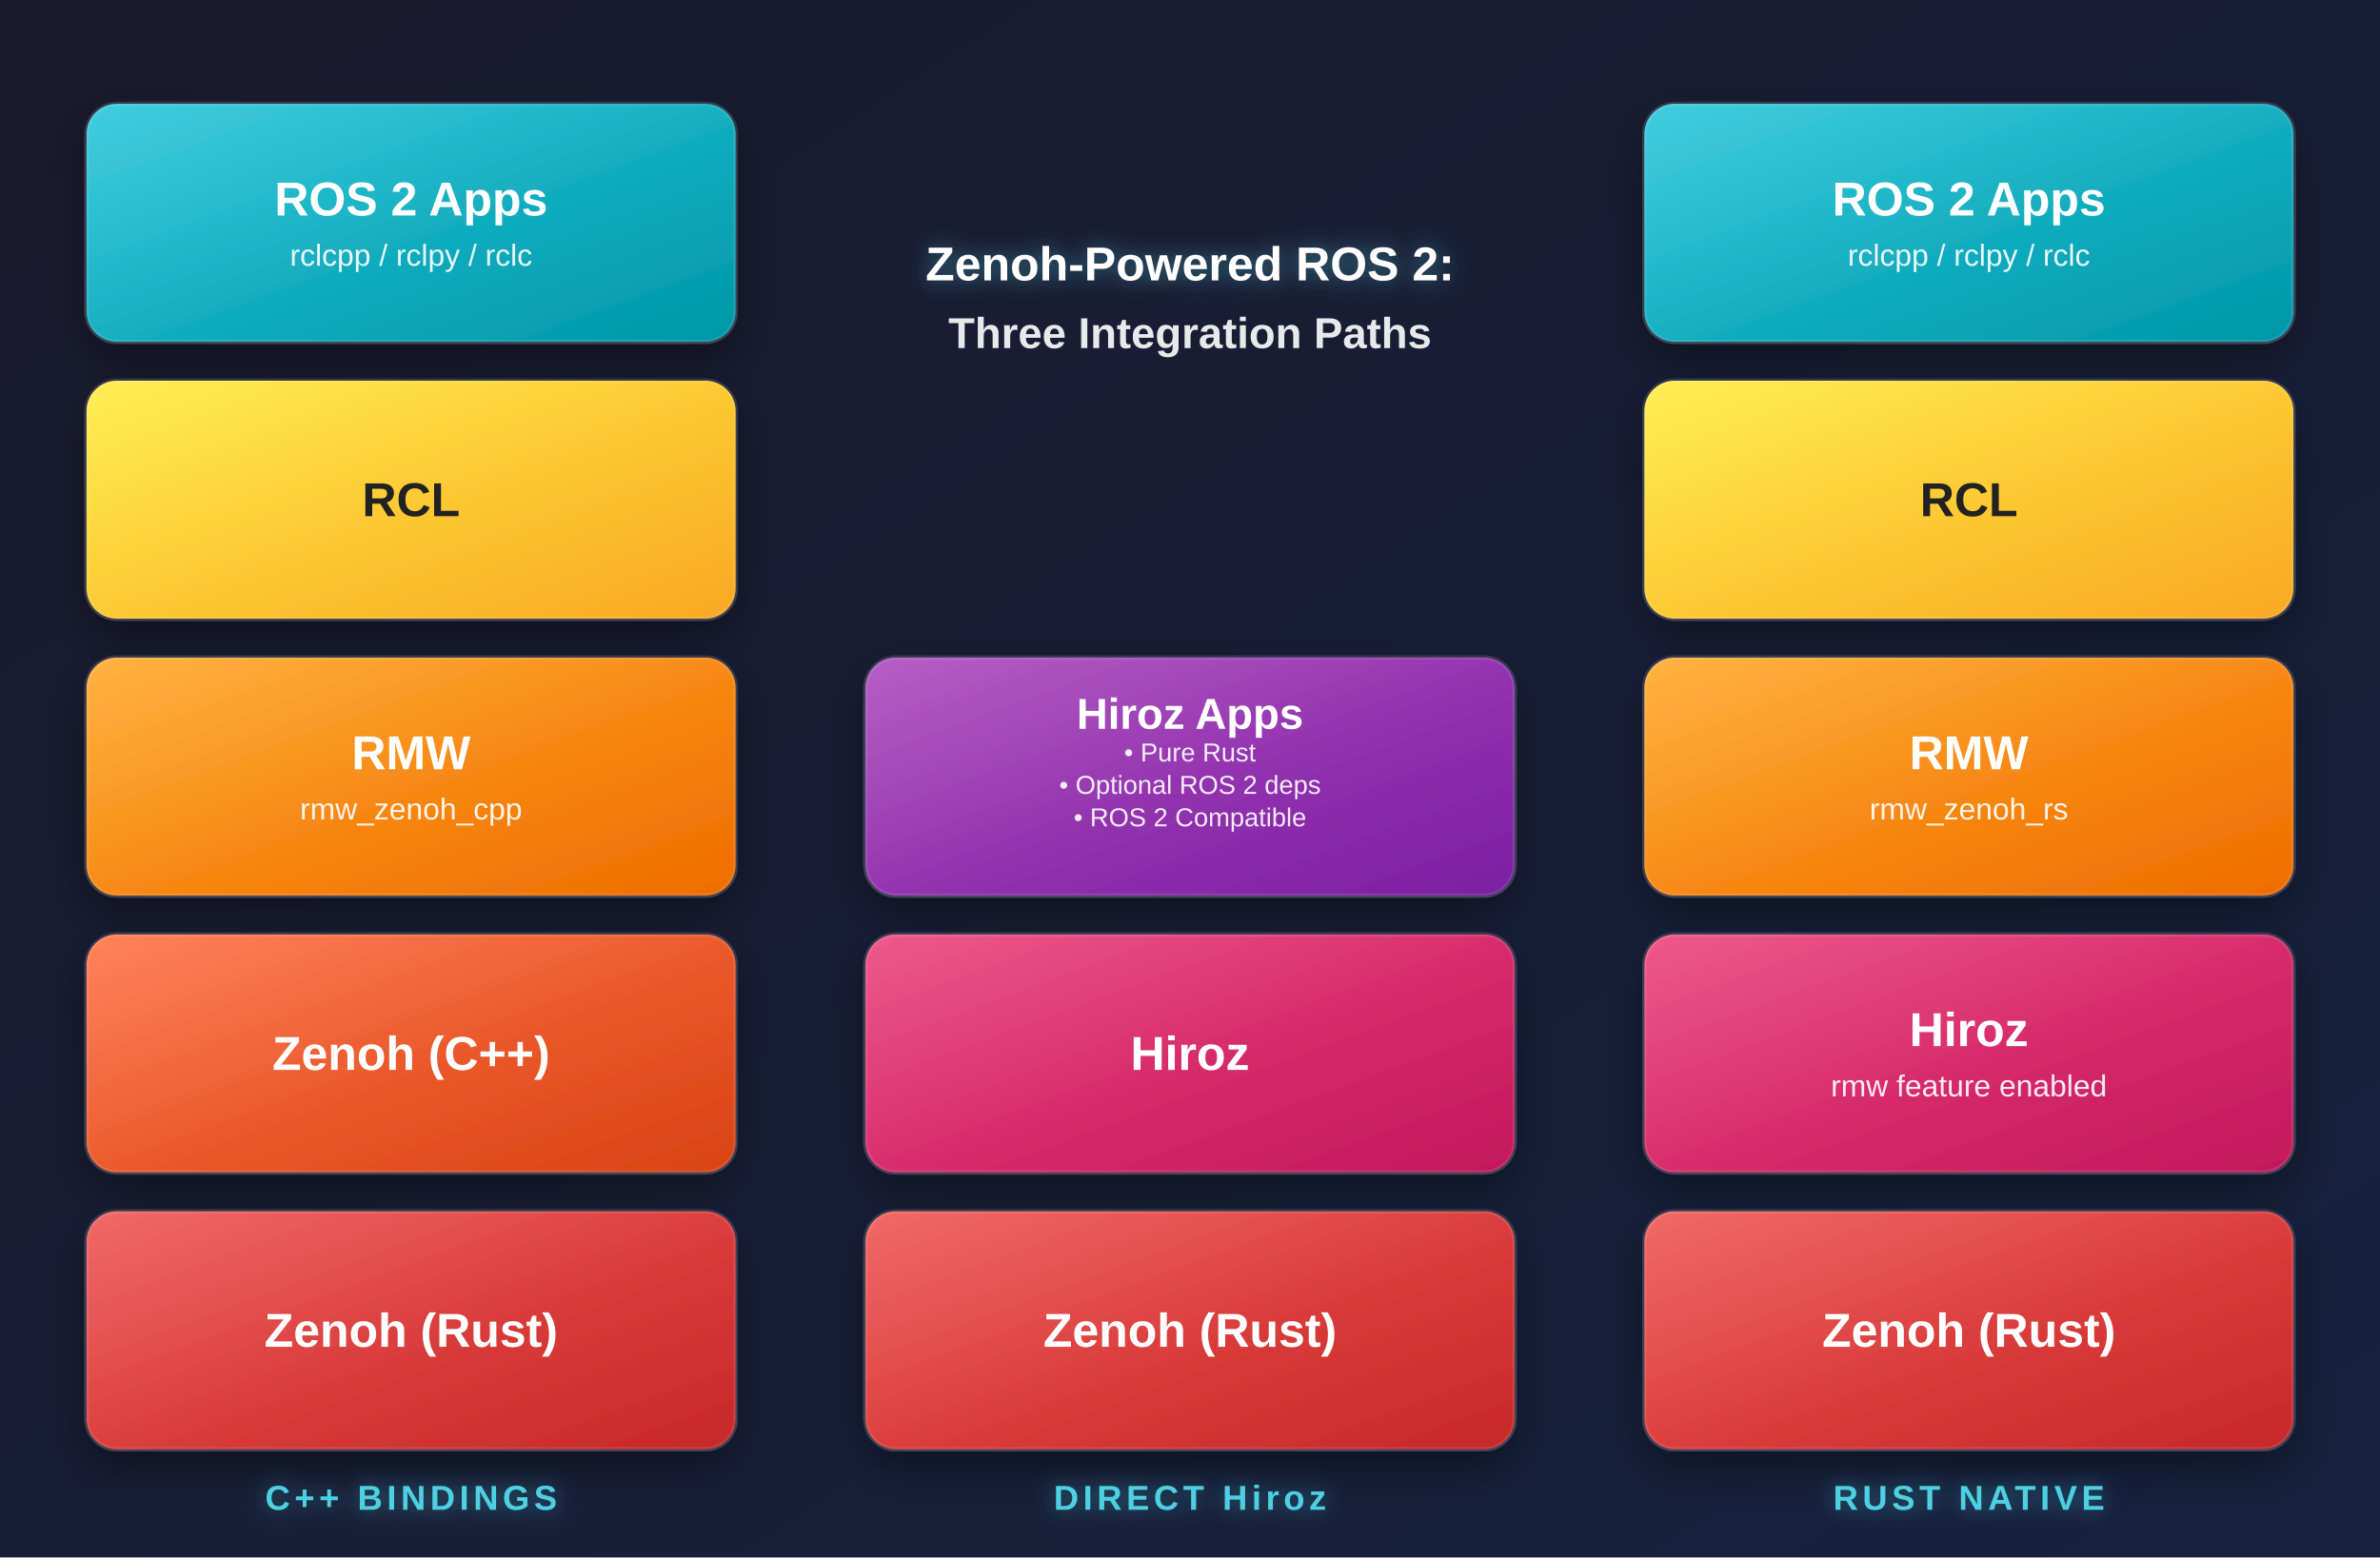
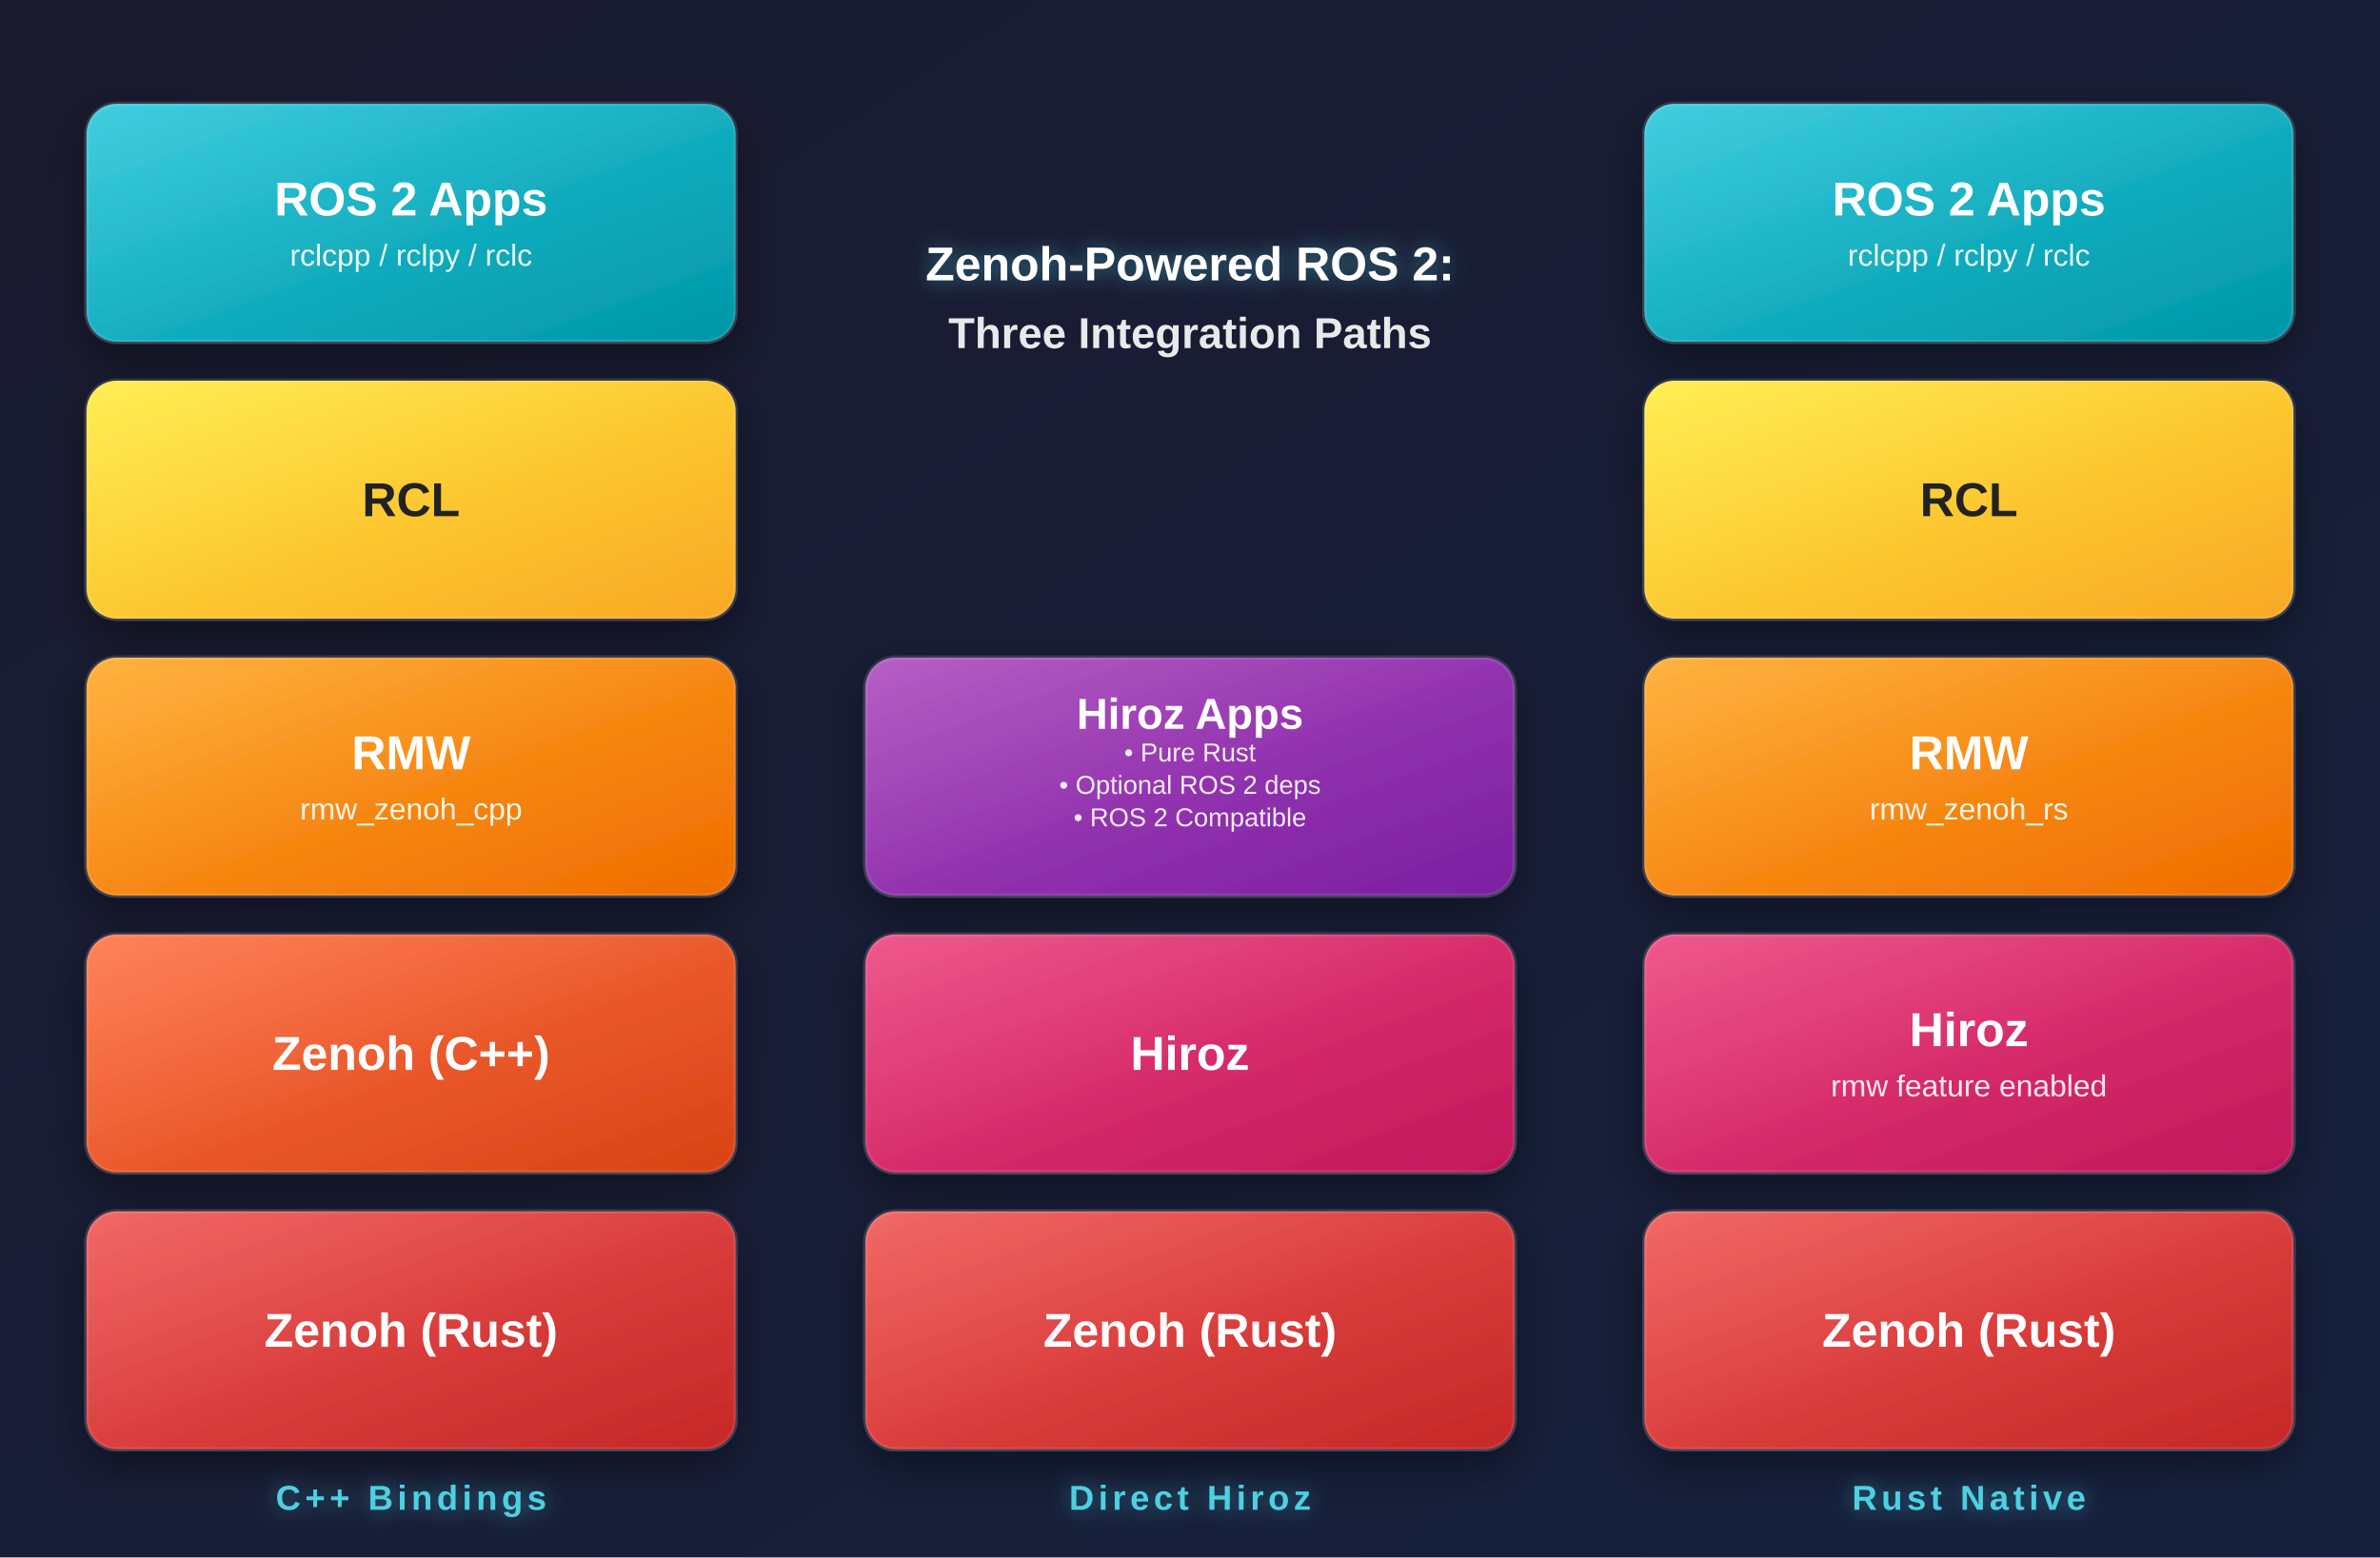
<svg xmlns="http://www.w3.org/2000/svg" viewBox="0 0 1100 720" width="1100" height="720" role="img" aria-label="Hiroz Architecture — Three Integration Paths">
  <defs>
    <style>
      @keyframes float {
        0%, 100% { transform: translateY(0px); }
        50%       { transform: translateY(-15px); }
      }
      .s1 { animation: float 6s ease-in-out 0s   infinite; transform-box: fill-box; transform-origin: center; }
      .s2 { animation: float 6s ease-in-out -2s  infinite; transform-box: fill-box; transform-origin: center; }
      .s3 { animation: float 6s ease-in-out 0s   infinite; transform-box: fill-box; transform-origin: center; }
      @media (prefers-reduced-motion: reduce) {
        .s1, .s2, .s3 { animation: none; }
      }
    </style>
    <linearGradient id="g-bg" x1="0%" y1="0%" x2="100%" y2="100%">
      <stop offset="0%" stop-color="#1a1a2e" />
      <stop offset="100%" stop-color="#16213e" />
    </linearGradient>
    <linearGradient id="g-zenoh-rust" x1="0%" y1="0%" x2="100%" y2="100%">
      <stop offset="0%" stop-color="#EF5350" />
      <stop offset="100%" stop-color="#C62828" />
    </linearGradient>
    <linearGradient id="g-zenoh-cpp" x1="0%" y1="0%" x2="100%" y2="100%">
      <stop offset="0%" stop-color="#FF7043" />
      <stop offset="100%" stop-color="#D84315" />
    </linearGradient>
    <linearGradient id="g-hiroz" x1="0%" y1="0%" x2="100%" y2="100%">
      <stop offset="0%" stop-color="#EC407A" />
      <stop offset="100%" stop-color="#C2185B" />
    </linearGradient>
    <linearGradient id="g-rmw" x1="0%" y1="0%" x2="100%" y2="100%">
      <stop offset="0%" stop-color="#FFA726" />
      <stop offset="100%" stop-color="#EF6C00" />
    </linearGradient>
    <linearGradient id="g-rcl" x1="0%" y1="0%" x2="100%" y2="100%">
      <stop offset="0%" stop-color="#FFEB3B" />
      <stop offset="100%" stop-color="#F9A825" />
    </linearGradient>
    <linearGradient id="g-ros2" x1="0%" y1="0%" x2="100%" y2="100%">
      <stop offset="0%" stop-color="#26C6DA" />
      <stop offset="100%" stop-color="#0097A7" />
    </linearGradient>
    <linearGradient id="g-hiroz-apps" x1="0%" y1="0%" x2="100%" y2="100%">
      <stop offset="0%" stop-color="#AB47BC" />
      <stop offset="100%" stop-color="#7B1FA2" />
    </linearGradient>
    <linearGradient id="g-inset" x1="0%" y1="0%" x2="100%" y2="100%">
      <stop offset="0%" stop-color="white" stop-opacity="0.13" />
      <stop offset="55%" stop-color="white" stop-opacity="0" />
    </linearGradient>
    <filter id="shadow" x="-25%" y="-25%" width="150%" height="150%">
      <feDropShadow dx="0" dy="8" stdDeviation="10" flood-color="#000" flood-opacity="0.4" />
    </filter>
    <filter id="tglow" x="-30%" y="-80%" width="160%" height="260%">
      <feGaussianBlur in="SourceAlpha" stdDeviation="5" result="b" />
      <feFlood flood-color="#4DD0E1" flood-opacity="0.5" result="c" />
      <feComposite in="c" in2="b" operator="in" result="g" />
      <feMerge>
        <feMergeNode in="g" />
        <feMergeNode in="SourceGraphic" />
      </feMerge>
    </filter>
  </defs>
  <rect width="1100" height="720" fill="url(#g-bg)" />
  <g class="s1">
    <rect x="40" y="48" width="300" height="110" rx="14" fill="url(#g-ros2)" filter="url(#shadow)" stroke="white" stroke-opacity="0.1" stroke-width="2" />
    <rect x="40" y="48" width="300" height="110" rx="14" fill="url(#g-inset)" />
    <text x="190" y="92" font-family="Arial,sans-serif" font-size="22" font-weight="bold" fill="white" text-anchor="middle" dominant-baseline="central">ROS 2 Apps</text>
    <text x="190" y="118" font-family="Arial,sans-serif" font-size="14" fill="white" text-anchor="middle" dominant-baseline="central" opacity="0.9">rclcpp / rclpy / rclc</text>
    <rect x="40" y="176" width="300" height="110" rx="14" fill="url(#g-rcl)" filter="url(#shadow)" stroke="white" stroke-opacity="0.1" stroke-width="2" />
    <rect x="40" y="176" width="300" height="110" rx="14" fill="url(#g-inset)" />
    <text x="190" y="231" font-family="Arial,sans-serif" font-size="22" font-weight="bold" fill="#222" text-anchor="middle" dominant-baseline="central">RCL</text>
    <rect x="40" y="304" width="300" height="110" rx="14" fill="url(#g-rmw)" filter="url(#shadow)" stroke="white" stroke-opacity="0.1" stroke-width="2" />
    <rect x="40" y="304" width="300" height="110" rx="14" fill="url(#g-inset)" />
    <text x="190" y="348" font-family="Arial,sans-serif" font-size="22" font-weight="bold" fill="white" text-anchor="middle" dominant-baseline="central">RMW</text>
    <text x="190" y="374" font-family="Arial,sans-serif" font-size="14" fill="white" text-anchor="middle" dominant-baseline="central" opacity="0.9">rmw_zenoh_cpp</text>
    <rect x="40" y="432" width="300" height="110" rx="14" fill="url(#g-zenoh-cpp)" filter="url(#shadow)" stroke="white" stroke-opacity="0.1" stroke-width="2" />
    <rect x="40" y="432" width="300" height="110" rx="14" fill="url(#g-inset)" />
    <text x="190" y="487" font-family="Arial,sans-serif" font-size="22" font-weight="bold" fill="white" text-anchor="middle" dominant-baseline="central">Zenoh (C++)</text>
    <rect x="40" y="560" width="300" height="110" rx="14" fill="url(#g-zenoh-rust)" filter="url(#shadow)" stroke="white" stroke-opacity="0.1" stroke-width="2" />
    <rect x="40" y="560" width="300" height="110" rx="14" fill="url(#g-inset)" />
    <text x="190" y="615" font-family="Arial,sans-serif" font-size="22" font-weight="bold" fill="white" text-anchor="middle" dominant-baseline="central">Zenoh (Rust)</text>
-     <text x="190" y="698" font-family="Arial,sans-serif" font-size="16" font-weight="bold" fill="#4DD0E1" text-anchor="middle" letter-spacing="2" filter="url(#tglow)">C++ BINDINGS</text>
+     <text x="190" y="698" font-family="Arial,sans-serif" font-size="16" font-weight="bold" fill="#4DD0E1" text-anchor="middle" letter-spacing="2" filter="url(#tglow)">C++ Bindings</text>
  </g>
  <g class="s2">
    <text x="550" y="122" font-family="Arial,sans-serif" font-size="22" font-weight="bold" fill="white" text-anchor="middle" dominant-baseline="central" filter="url(#tglow)">Zenoh-Powered ROS 2:</text>
    <text x="550" y="154" font-family="Arial,sans-serif" font-size="20" font-weight="bold" fill="white" text-anchor="middle" dominant-baseline="central" opacity="0.9">Three Integration Paths</text>
    <rect x="400" y="304" width="300" height="110" rx="14" fill="url(#g-hiroz-apps)" filter="url(#shadow)" stroke="white" stroke-opacity="0.1" stroke-width="2" />
    <rect x="400" y="304" width="300" height="110" rx="14" fill="url(#g-inset)" />
    <text x="550" y="330" font-family="Arial,sans-serif" font-size="20" font-weight="bold" fill="white" text-anchor="middle" dominant-baseline="central">Hiroz Apps</text>
    <text x="550" y="352" font-family="Arial,sans-serif" font-size="12" fill="white" opacity="0.9" text-anchor="middle">• Pure Rust</text>
    <text x="550" y="367" font-family="Arial,sans-serif" font-size="12" fill="white" opacity="0.9" text-anchor="middle">• Optional ROS 2 deps</text>
    <text x="550" y="382" font-family="Arial,sans-serif" font-size="12" fill="white" opacity="0.9" text-anchor="middle">• ROS 2 Compatible</text>
    <rect x="400" y="432" width="300" height="110" rx="14" fill="url(#g-hiroz)" filter="url(#shadow)" stroke="white" stroke-opacity="0.1" stroke-width="2" />
    <rect x="400" y="432" width="300" height="110" rx="14" fill="url(#g-inset)" />
    <text x="550" y="487" font-family="Arial,sans-serif" font-size="22" font-weight="bold" fill="white" text-anchor="middle" dominant-baseline="central">Hiroz</text>
    <rect x="400" y="560" width="300" height="110" rx="14" fill="url(#g-zenoh-rust)" filter="url(#shadow)" stroke="white" stroke-opacity="0.1" stroke-width="2" />
    <rect x="400" y="560" width="300" height="110" rx="14" fill="url(#g-inset)" />
    <text x="550" y="615" font-family="Arial,sans-serif" font-size="22" font-weight="bold" fill="white" text-anchor="middle" dominant-baseline="central">Zenoh (Rust)</text>
-     <text x="550" y="698" font-family="Arial,sans-serif" font-size="16" font-weight="bold" fill="#4DD0E1" text-anchor="middle" letter-spacing="2" filter="url(#tglow)">DIRECT Hiroz</text>
+     <text x="550" y="698" font-family="Arial,sans-serif" font-size="16" font-weight="bold" fill="#4DD0E1" text-anchor="middle" letter-spacing="2" filter="url(#tglow)">Direct Hiroz</text>
  </g>
  <g class="s3">
    <rect x="760" y="48" width="300" height="110" rx="14" fill="url(#g-ros2)" filter="url(#shadow)" stroke="white" stroke-opacity="0.1" stroke-width="2" />
    <rect x="760" y="48" width="300" height="110" rx="14" fill="url(#g-inset)" />
    <text x="910" y="92" font-family="Arial,sans-serif" font-size="22" font-weight="bold" fill="white" text-anchor="middle" dominant-baseline="central">ROS 2 Apps</text>
    <text x="910" y="118" font-family="Arial,sans-serif" font-size="14" fill="white" text-anchor="middle" dominant-baseline="central" opacity="0.9">rclcpp / rclpy / rclc</text>
    <rect x="760" y="176" width="300" height="110" rx="14" fill="url(#g-rcl)" filter="url(#shadow)" stroke="white" stroke-opacity="0.1" stroke-width="2" />
    <rect x="760" y="176" width="300" height="110" rx="14" fill="url(#g-inset)" />
    <text x="910" y="231" font-family="Arial,sans-serif" font-size="22" font-weight="bold" fill="#222" text-anchor="middle" dominant-baseline="central">RCL</text>
    <rect x="760" y="304" width="300" height="110" rx="14" fill="url(#g-rmw)" filter="url(#shadow)" stroke="white" stroke-opacity="0.1" stroke-width="2" />
    <rect x="760" y="304" width="300" height="110" rx="14" fill="url(#g-inset)" />
    <text x="910" y="348" font-family="Arial,sans-serif" font-size="22" font-weight="bold" fill="white" text-anchor="middle" dominant-baseline="central">RMW</text>
    <text x="910" y="374" font-family="Arial,sans-serif" font-size="14" fill="white" text-anchor="middle" dominant-baseline="central" opacity="0.9">rmw_zenoh_rs</text>
    <rect x="760" y="432" width="300" height="110" rx="14" fill="url(#g-hiroz)" filter="url(#shadow)" stroke="white" stroke-opacity="0.1" stroke-width="2" />
    <rect x="760" y="432" width="300" height="110" rx="14" fill="url(#g-inset)" />
    <text x="910" y="476" font-family="Arial,sans-serif" font-size="22" font-weight="bold" fill="white" text-anchor="middle" dominant-baseline="central">Hiroz</text>
    <text x="910" y="502" font-family="Arial,sans-serif" font-size="14" fill="white" text-anchor="middle" dominant-baseline="central" opacity="0.9">rmw feature enabled</text>
    <rect x="760" y="560" width="300" height="110" rx="14" fill="url(#g-zenoh-rust)" filter="url(#shadow)" stroke="white" stroke-opacity="0.1" stroke-width="2" />
    <rect x="760" y="560" width="300" height="110" rx="14" fill="url(#g-inset)" />
    <text x="910" y="615" font-family="Arial,sans-serif" font-size="22" font-weight="bold" fill="white" text-anchor="middle" dominant-baseline="central">Zenoh (Rust)</text>
-     <text x="910" y="698" font-family="Arial,sans-serif" font-size="16" font-weight="bold" fill="#4DD0E1" text-anchor="middle" letter-spacing="2" filter="url(#tglow)">RUST NATIVE</text>
+     <text x="910" y="698" font-family="Arial,sans-serif" font-size="16" font-weight="bold" fill="#4DD0E1" text-anchor="middle" letter-spacing="2" filter="url(#tglow)">Rust Native</text>
  </g>
</svg>
